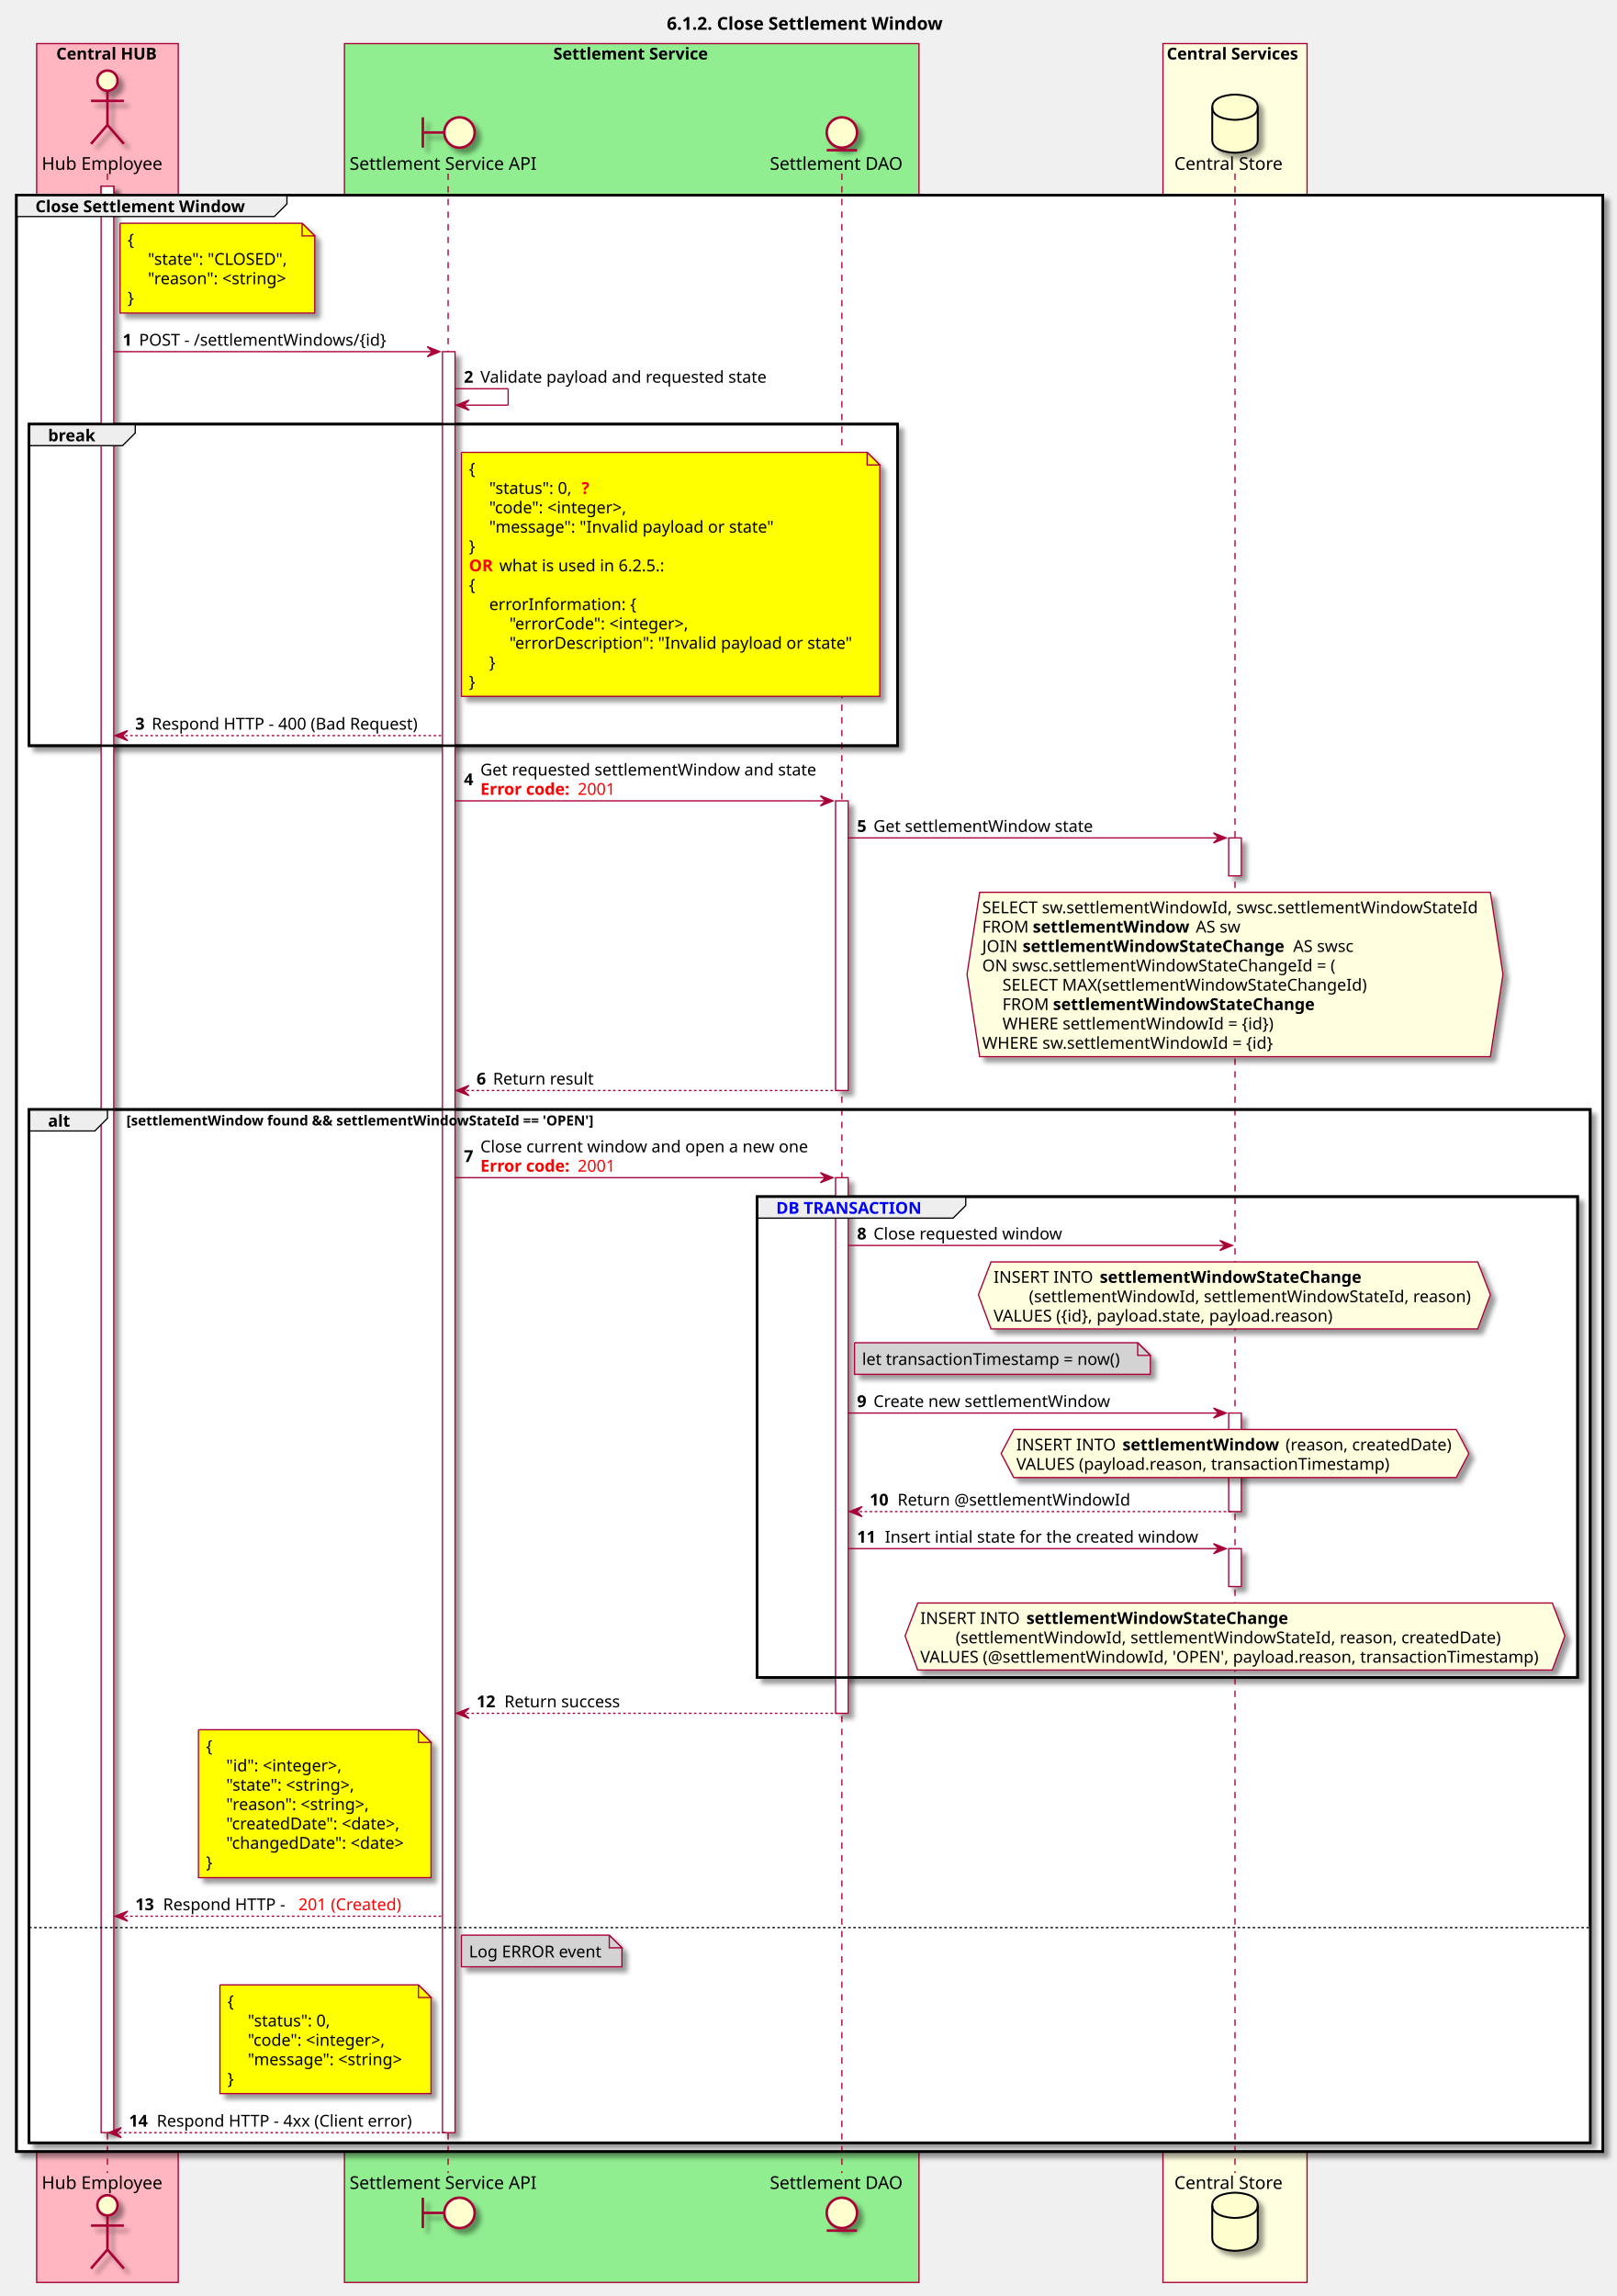
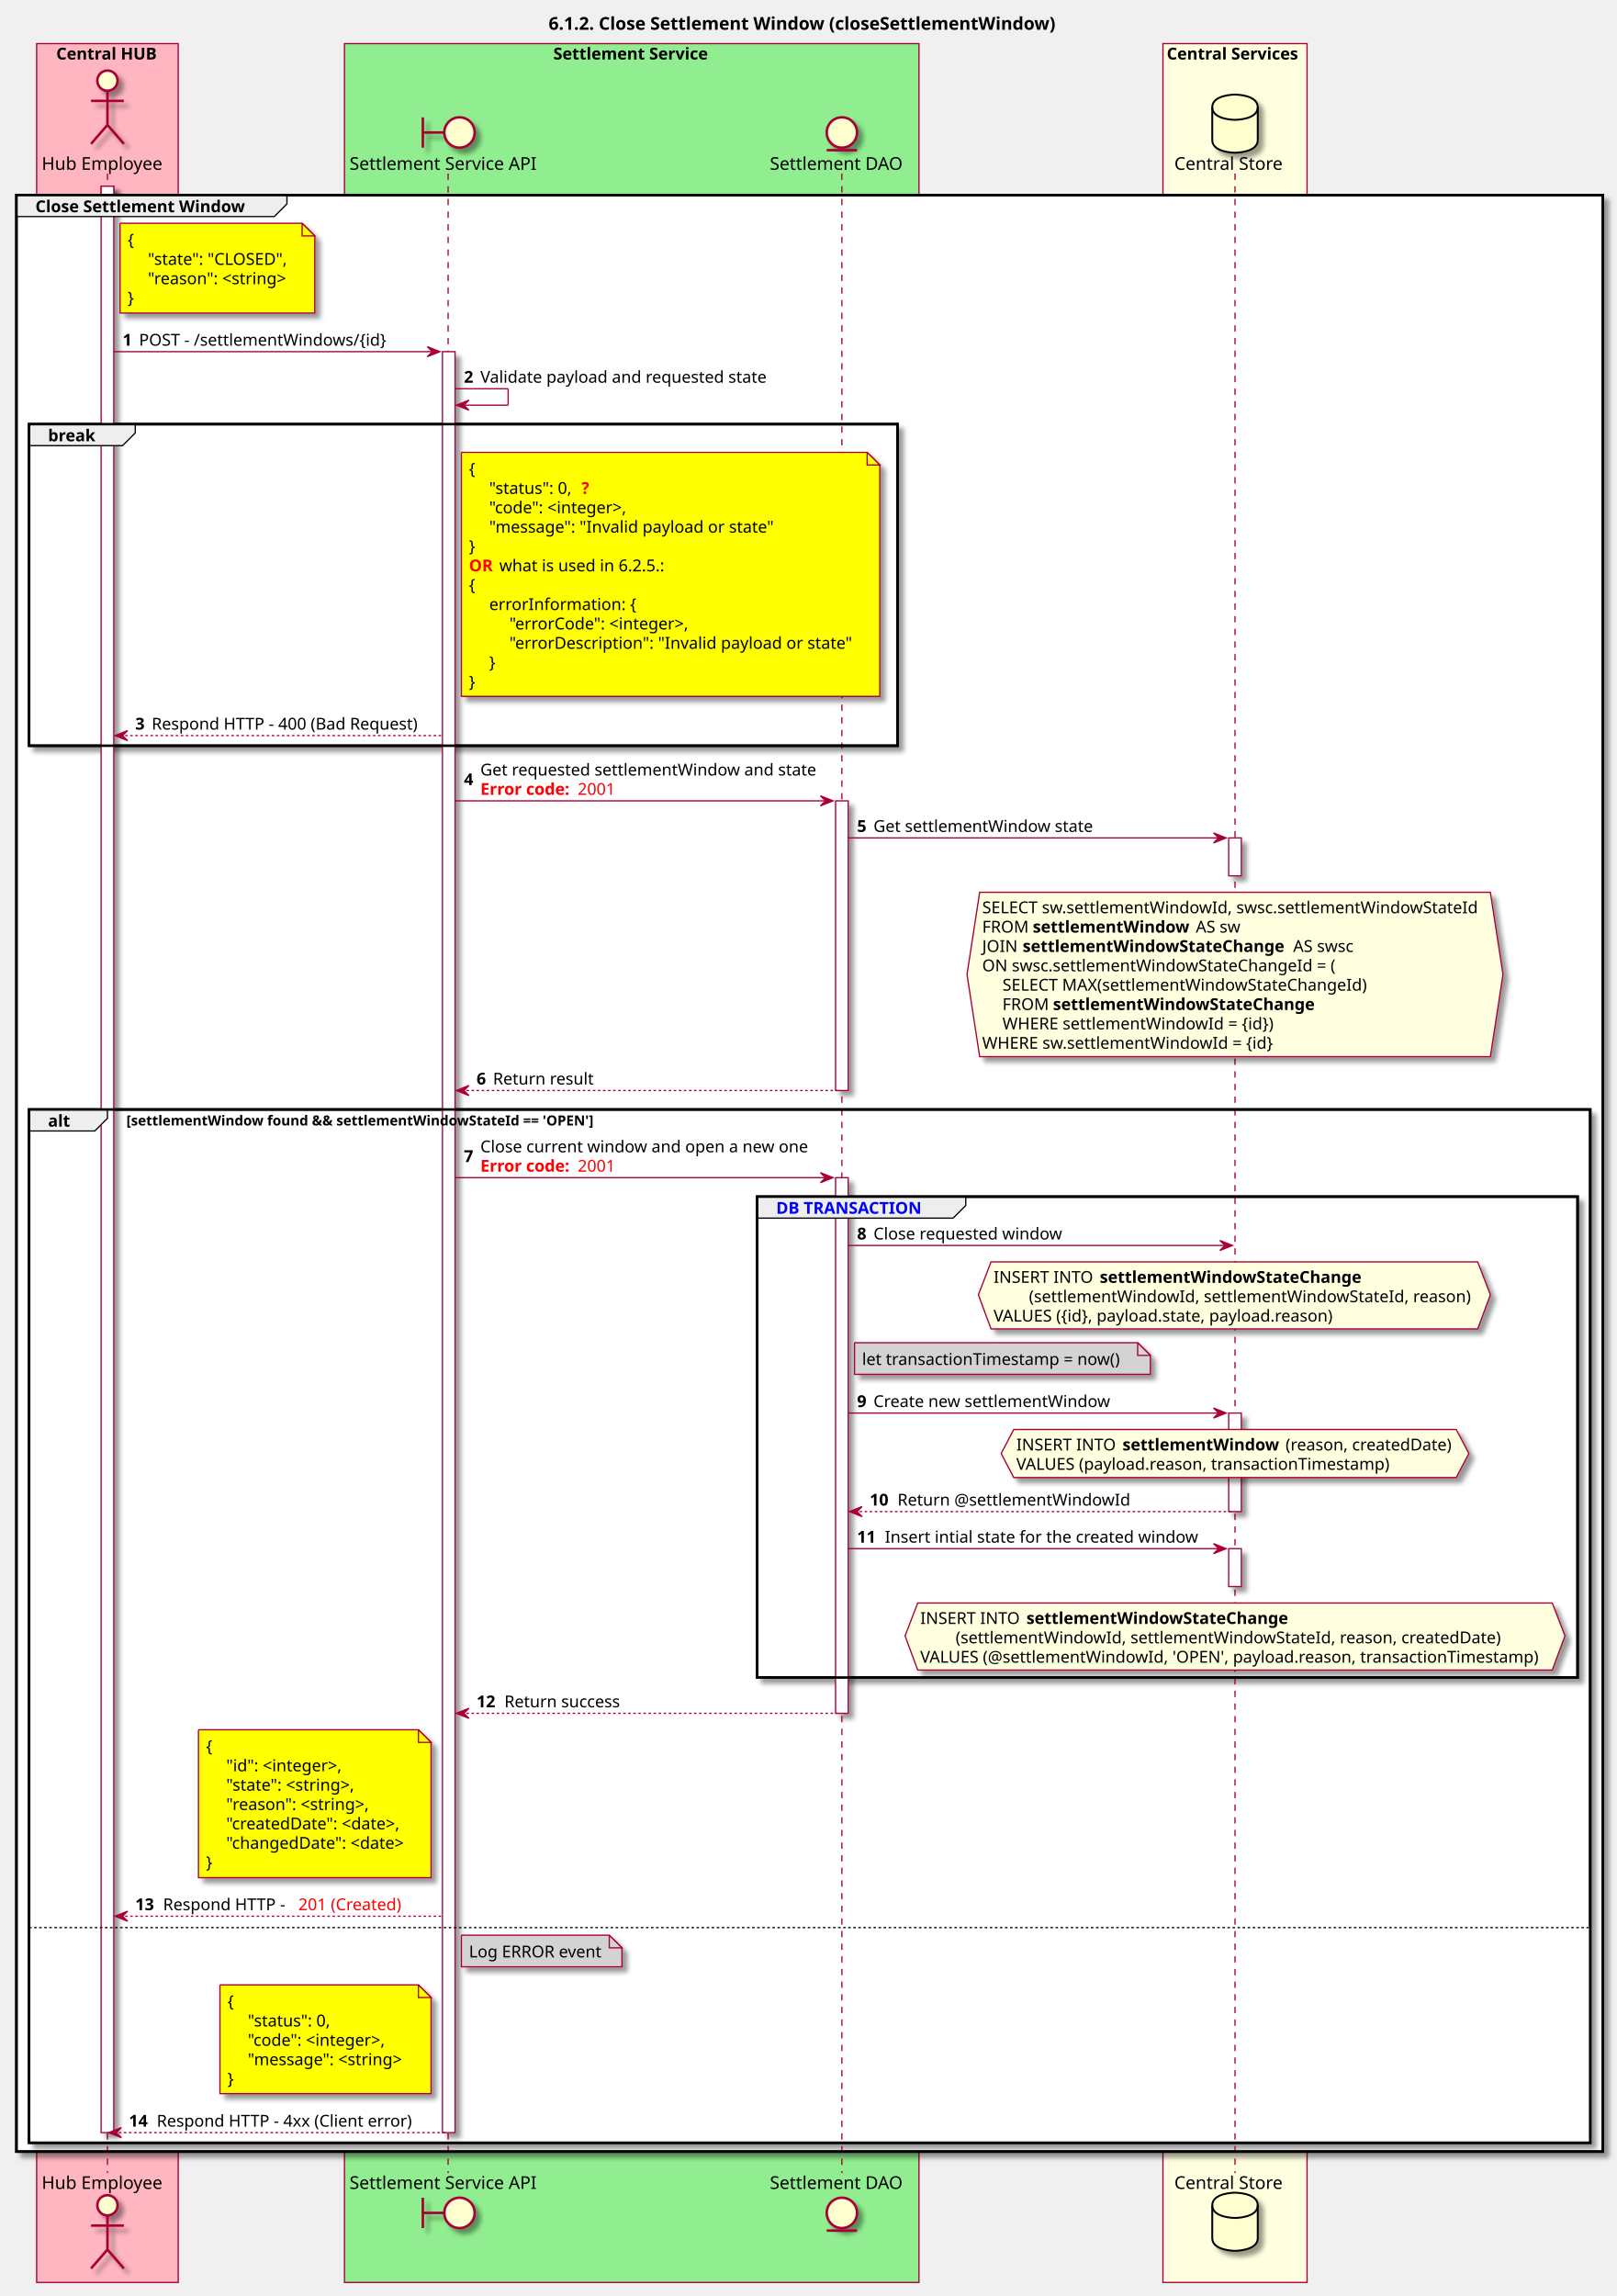
<svg xmlns="http://www.w3.org/2000/svg" contentScriptType="application/ecmascript" contentStyleType="text/css" height="1816px" preserveAspectRatio="none" style="width:1279px;height:1816px;" version="1.1" viewBox="0 0 1279 1816" width="1279px" zoomAndPan="magnify">
  <defs>
-     <filter height="300%" id="fmitvy0ys7566" width="300%" x="-1" y="-1">
+     <filter height="300%" id="f1j13b1f4h8826" width="300%" x="-1" y="-1">
      <feGaussianBlur result="blurOut" stdDeviation="2.0" />
      <feColorMatrix in="blurOut" result="blurOut2" type="matrix" values="0 0 0 0 0 0 0 0 0 0 0 0 0 0 0 0 0 0 .4 0" />
      <feOffset dx="4.0" dy="4.0" in="blurOut2" result="blurOut3" />
      <feBlend in="SourceGraphic" in2="blurOut3" mode="normal" />
    </filter>
  </defs>
  <g>
-     <text fill="#000000" font-family="sans-serif" font-size="14" font-weight="bold" lengthAdjust="spacingAndGlyphs" textLength="226" x="527.5" y="23.535">6.1.2. Close Settlement Window</text>
+     <text fill="#000000" font-family="sans-serif" font-size="14" font-weight="bold" lengthAdjust="spacingAndGlyphs" textLength="413" x="434" y="23.535">6.1.2. Close Settlement Window (closeSettlementWindow)</text>
    <rect fill="#FFB6C1" height="1770.783" style="stroke: #A80036; stroke-width: 1.0;" width="112" x="29" y="34.488" />
    <text fill="#000000" font-family="sans-serif" font-size="13" font-weight="bold" lengthAdjust="spacingAndGlyphs" textLength="81" x="44.5" y="47.057">Central HUB</text>
    <rect fill="#90EE90" height="1770.783" style="stroke: #A80036; stroke-width: 1.0;" width="454.5" x="272.5" y="34.488" />
    <text fill="#000000" font-family="sans-serif" font-size="13" font-weight="bold" lengthAdjust="spacingAndGlyphs" textLength="124" x="437.75" y="47.057">Settlement Service</text>
    <rect fill="#FFFFE0" height="1770.783" style="stroke: #A80036; stroke-width: 1.0;" width="114" x="920" y="34.488" />
    <text fill="#000000" font-family="sans-serif" font-size="13" font-weight="bold" lengthAdjust="spacingAndGlyphs" textLength="108" x="923" y="47.057">Central Services</text>
-     <rect fill="#FFFFFF" filter="url(#fmitvy0ys7566)" height="1539.496" style="stroke: #A80036; stroke-width: 1.0;" width="10" x="80" y="147.287" />
-     <rect fill="#FFFFFF" filter="url(#fmitvy0ys7566)" height="1408.633" style="stroke: #A80036; stroke-width: 1.0;" width="10" x="350" y="278.15" />
-     <rect fill="#FFFFFF" filter="url(#fmitvy0ys7566)" height="229.106" style="stroke: #A80036; stroke-width: 1.0;" width="10" x="661" y="633.43" />
-     <rect fill="#FFFFFF" filter="url(#fmitvy0ys7566)" height="423.658" style="stroke: #A80036; stroke-width: 1.0;" width="10" x="661" y="931.467" />
-     <rect fill="#FFFFFF" filter="url(#fmitvy0ys7566)" height="30" style="stroke: #A80036; stroke-width: 1.0;" width="10" x="972" y="662.74" />
-     <rect fill="#FFFFFF" filter="url(#fmitvy0ys7566)" height="77.932" style="stroke: #A80036; stroke-width: 1.0;" width="10" x="972" y="1117.641" />
-     <rect fill="#FFFFFF" filter="url(#fmitvy0ys7566)" height="30" style="stroke: #A80036; stroke-width: 1.0;" width="10" x="972" y="1224.883" />
-     <rect fill="#FFFFFF" filter="url(#fmitvy0ys7566)" height="1547.496" style="stroke: #000000; stroke-width: 2.0;" width="1255" x="13" y="154.287" />
-     <rect fill="#FFFFFF" filter="url(#fmitvy0ys7566)" height="254.348" style="stroke: #000000; stroke-width: 2.0;" width="687" x="23" y="335.461" />
-     <rect fill="#FFFFFF" filter="url(#fmitvy0ys7566)" height="817.248" style="stroke: #000000; stroke-width: 2.0;" width="1235" x="23" y="877.535" />
-     <rect fill="#FFFFFF" filter="url(#fmitvy0ys7566)" height="380.348" style="stroke: #000000; stroke-width: 2.0;" width="649" x="599" y="946.467" />
+     <rect fill="#FFFFFF" filter="url(#f1j13b1f4h8826)" height="1539.496" style="stroke: #A80036; stroke-width: 1.0;" width="10" x="80" y="147.287" />
+     <rect fill="#FFFFFF" filter="url(#f1j13b1f4h8826)" height="1408.633" style="stroke: #A80036; stroke-width: 1.0;" width="10" x="350" y="278.15" />
+     <rect fill="#FFFFFF" filter="url(#f1j13b1f4h8826)" height="229.106" style="stroke: #A80036; stroke-width: 1.0;" width="10" x="661" y="633.43" />
+     <rect fill="#FFFFFF" filter="url(#f1j13b1f4h8826)" height="423.658" style="stroke: #A80036; stroke-width: 1.0;" width="10" x="661" y="931.467" />
+     <rect fill="#FFFFFF" filter="url(#f1j13b1f4h8826)" height="30" style="stroke: #A80036; stroke-width: 1.0;" width="10" x="972" y="662.74" />
+     <rect fill="#FFFFFF" filter="url(#f1j13b1f4h8826)" height="77.932" style="stroke: #A80036; stroke-width: 1.0;" width="10" x="972" y="1117.641" />
+     <rect fill="#FFFFFF" filter="url(#f1j13b1f4h8826)" height="30" style="stroke: #A80036; stroke-width: 1.0;" width="10" x="972" y="1224.883" />
+     <rect fill="#FFFFFF" filter="url(#f1j13b1f4h8826)" height="1547.496" style="stroke: #000000; stroke-width: 2.0;" width="1255" x="13" y="154.287" />
+     <rect fill="#FFFFFF" filter="url(#f1j13b1f4h8826)" height="254.348" style="stroke: #000000; stroke-width: 2.0;" width="687" x="23" y="335.461" />
+     <rect fill="#FFFFFF" filter="url(#f1j13b1f4h8826)" height="817.248" style="stroke: #000000; stroke-width: 2.0;" width="1235" x="23" y="877.535" />
+     <rect fill="#FFFFFF" filter="url(#f1j13b1f4h8826)" height="380.348" style="stroke: #000000; stroke-width: 2.0;" width="649" x="599" y="946.467" />
    <rect fill="#FFFFFF" height="171.174" style="stroke: none; stroke-width: 1.0;" width="1235" x="23" y="1523.609" />
    <line style="stroke: #A80036; stroke-width: 1.0; stroke-dasharray: 5.0,5.0;" x1="85" x2="85" y1="137.287" y2="1718.783" />
    <line style="stroke: #A80036; stroke-width: 1.0; stroke-dasharray: 5.0,5.0;" x1="354.5" x2="354.5" y1="137.287" y2="1718.783" />
    <line style="stroke: #A80036; stroke-width: 1.0; stroke-dasharray: 5.0,5.0;" x1="666" x2="666" y1="137.287" y2="1718.783" />
    <line style="stroke: #A80036; stroke-width: 1.0; stroke-dasharray: 5.0,5.0;" x1="977" x2="977" y1="137.287" y2="1718.783" />
    <text fill="#000000" font-family="sans-serif" font-size="14" lengthAdjust="spacingAndGlyphs" textLength="98" x="33" y="134.334">Hub Employee</text>
-     <ellipse cx="85" cy="63.799" fill="#FEFECE" filter="url(#fmitvy0ys7566)" rx="8" ry="8" style="stroke: #A80036; stroke-width: 2.0;" />
-     <path d="M85,71.799 L85,98.799 M72,79.799 L98,79.799 M85,98.799 L72,113.799 M85,98.799 L98,113.799 " fill="none" filter="url(#fmitvy0ys7566)" style="stroke: #A80036; stroke-width: 2.0;" />
+     <ellipse cx="85" cy="63.799" fill="#FEFECE" filter="url(#f1j13b1f4h8826)" rx="8" ry="8" style="stroke: #A80036; stroke-width: 2.0;" />
+     <path d="M85,71.799 L85,98.799 M72,79.799 L98,79.799 M85,98.799 L72,113.799 M85,98.799 L98,113.799 " fill="none" filter="url(#f1j13b1f4h8826)" style="stroke: #A80036; stroke-width: 2.0;" />
    <text fill="#000000" font-family="sans-serif" font-size="14" lengthAdjust="spacingAndGlyphs" textLength="98" x="33" y="1731.318">Hub Employee</text>
-     <ellipse cx="85" cy="1744.272" fill="#FEFECE" filter="url(#fmitvy0ys7566)" rx="8" ry="8" style="stroke: #A80036; stroke-width: 2.0;" />
-     <path d="M85,1752.272 L85,1779.272 M72,1760.272 L98,1760.272 M85,1779.272 L72,1794.272 M85,1779.272 L98,1794.272 " fill="none" filter="url(#fmitvy0ys7566)" style="stroke: #A80036; stroke-width: 2.0;" />
+     <ellipse cx="85" cy="1744.272" fill="#FEFECE" filter="url(#f1j13b1f4h8826)" rx="8" ry="8" style="stroke: #A80036; stroke-width: 2.0;" />
+     <path d="M85,1752.272 L85,1779.272 M72,1760.272 L98,1760.272 M85,1779.272 L72,1794.272 M85,1779.272 L98,1794.272 " fill="none" filter="url(#f1j13b1f4h8826)" style="stroke: #A80036; stroke-width: 2.0;" />
    <text fill="#000000" font-family="sans-serif" font-size="14" lengthAdjust="spacingAndGlyphs" textLength="151" x="276.5" y="134.334">Settlement Service API</text>
-     <path d="M334.5,92.799 L334.5,116.799 M334.5,104.799 L351.5,104.799 " fill="none" filter="url(#fmitvy0ys7566)" style="stroke: #A80036; stroke-width: 2.0;" />
-     <ellipse cx="363.5" cy="104.799" fill="#FEFECE" filter="url(#fmitvy0ys7566)" rx="12" ry="12" style="stroke: #A80036; stroke-width: 2.0;" />
+     <path d="M334.5,92.799 L334.5,116.799 M334.5,104.799 L351.5,104.799 " fill="none" filter="url(#f1j13b1f4h8826)" style="stroke: #A80036; stroke-width: 2.0;" />
+     <ellipse cx="363.5" cy="104.799" fill="#FEFECE" filter="url(#f1j13b1f4h8826)" rx="12" ry="12" style="stroke: #A80036; stroke-width: 2.0;" />
    <text fill="#000000" font-family="sans-serif" font-size="14" lengthAdjust="spacingAndGlyphs" textLength="151" x="276.5" y="1731.318">Settlement Service API</text>
-     <path d="M334.5,1738.272 L334.5,1762.272 M334.5,1750.272 L351.5,1750.272 " fill="none" filter="url(#fmitvy0ys7566)" style="stroke: #A80036; stroke-width: 2.0;" />
-     <ellipse cx="363.5" cy="1750.272" fill="#FEFECE" filter="url(#fmitvy0ys7566)" rx="12" ry="12" style="stroke: #A80036; stroke-width: 2.0;" />
+     <path d="M334.5,1738.272 L334.5,1762.272 M334.5,1750.272 L351.5,1750.272 " fill="none" filter="url(#f1j13b1f4h8826)" style="stroke: #A80036; stroke-width: 2.0;" />
+     <ellipse cx="363.5" cy="1750.272" fill="#FEFECE" filter="url(#f1j13b1f4h8826)" rx="12" ry="12" style="stroke: #A80036; stroke-width: 2.0;" />
    <text fill="#000000" font-family="sans-serif" font-size="14" lengthAdjust="spacingAndGlyphs" textLength="108" x="609" y="134.334">Settlement DAO</text>
-     <ellipse cx="666" cy="104.799" fill="#FEFECE" filter="url(#fmitvy0ys7566)" rx="12" ry="12" style="stroke: #A80036; stroke-width: 2.0;" />
+     <ellipse cx="666" cy="104.799" fill="#FEFECE" filter="url(#f1j13b1f4h8826)" rx="12" ry="12" style="stroke: #A80036; stroke-width: 2.0;" />
    <line style="stroke: #A80036; stroke-width: 2.0;" x1="654" x2="678" y1="118.799" y2="118.799" />
    <text fill="#000000" font-family="sans-serif" font-size="14" lengthAdjust="spacingAndGlyphs" textLength="108" x="609" y="1731.318">Settlement DAO</text>
-     <ellipse cx="666" cy="1750.272" fill="#FEFECE" filter="url(#fmitvy0ys7566)" rx="12" ry="12" style="stroke: #A80036; stroke-width: 2.0;" />
+     <ellipse cx="666" cy="1750.272" fill="#FEFECE" filter="url(#f1j13b1f4h8826)" rx="12" ry="12" style="stroke: #A80036; stroke-width: 2.0;" />
    <line style="stroke: #A80036; stroke-width: 2.0;" x1="654" x2="678" y1="1764.272" y2="1764.272" />
    <text fill="#000000" font-family="sans-serif" font-size="14" lengthAdjust="spacingAndGlyphs" textLength="90" x="929" y="134.334">Central Store</text>
-     <path d="M959,84.799 C959,74.799 977,74.799 977,74.799 C977,74.799 995,74.799 995,84.799 L995,110.799 C995,120.799 977,120.799 977,120.799 C977,120.799 959,120.799 959,110.799 L959,84.799 " fill="#FEFECE" filter="url(#fmitvy0ys7566)" style="stroke: #000000; stroke-width: 1.5;" />
+     <path d="M959,84.799 C959,74.799 977,74.799 977,74.799 C977,74.799 995,74.799 995,84.799 L995,110.799 C995,120.799 977,120.799 977,120.799 C977,120.799 959,120.799 959,110.799 L959,84.799 " fill="#FEFECE" filter="url(#f1j13b1f4h8826)" style="stroke: #000000; stroke-width: 1.5;" />
    <path d="M959,84.799 C959,94.799 977,94.799 977,94.799 C977,94.799 995,94.799 995,84.799 " fill="none" style="stroke: #000000; stroke-width: 1.5;" />
    <text fill="#000000" font-family="sans-serif" font-size="14" lengthAdjust="spacingAndGlyphs" textLength="90" x="929" y="1731.318">Central Store</text>
-     <path d="M959,1744.272 C959,1734.272 977,1734.272 977,1734.272 C977,1734.272 995,1734.272 995,1744.272 L995,1770.272 C995,1780.272 977,1780.272 977,1780.272 C977,1780.272 959,1780.272 959,1770.272 L959,1744.272 " fill="#FEFECE" filter="url(#fmitvy0ys7566)" style="stroke: #000000; stroke-width: 1.5;" />
+     <path d="M959,1744.272 C959,1734.272 977,1734.272 977,1734.272 C977,1734.272 995,1734.272 995,1744.272 L995,1770.272 C995,1780.272 977,1780.272 977,1780.272 C977,1780.272 959,1780.272 959,1770.272 L959,1744.272 " fill="#FEFECE" filter="url(#f1j13b1f4h8826)" style="stroke: #000000; stroke-width: 1.5;" />
    <path d="M959,1744.272 C959,1754.272 977,1754.272 977,1754.272 C977,1754.272 995,1754.272 995,1744.272 " fill="none" style="stroke: #000000; stroke-width: 1.5;" />
-     <rect fill="#FFFFFF" filter="url(#fmitvy0ys7566)" height="1539.496" style="stroke: #A80036; stroke-width: 1.0;" width="10" x="80" y="147.287" />
-     <rect fill="#FFFFFF" filter="url(#fmitvy0ys7566)" height="1408.633" style="stroke: #A80036; stroke-width: 1.0;" width="10" x="350" y="278.15" />
-     <rect fill="#FFFFFF" filter="url(#fmitvy0ys7566)" height="229.106" style="stroke: #A80036; stroke-width: 1.0;" width="10" x="661" y="633.43" />
-     <rect fill="#FFFFFF" filter="url(#fmitvy0ys7566)" height="423.658" style="stroke: #A80036; stroke-width: 1.0;" width="10" x="661" y="931.467" />
-     <rect fill="#FFFFFF" filter="url(#fmitvy0ys7566)" height="30" style="stroke: #A80036; stroke-width: 1.0;" width="10" x="972" y="662.74" />
-     <rect fill="#FFFFFF" filter="url(#fmitvy0ys7566)" height="77.932" style="stroke: #A80036; stroke-width: 1.0;" width="10" x="972" y="1117.641" />
-     <rect fill="#FFFFFF" filter="url(#fmitvy0ys7566)" height="30" style="stroke: #A80036; stroke-width: 1.0;" width="10" x="972" y="1224.883" />
+     <rect fill="#FFFFFF" filter="url(#f1j13b1f4h8826)" height="1539.496" style="stroke: #A80036; stroke-width: 1.0;" width="10" x="80" y="147.287" />
+     <rect fill="#FFFFFF" filter="url(#f1j13b1f4h8826)" height="1408.633" style="stroke: #A80036; stroke-width: 1.0;" width="10" x="350" y="278.15" />
+     <rect fill="#FFFFFF" filter="url(#f1j13b1f4h8826)" height="229.106" style="stroke: #A80036; stroke-width: 1.0;" width="10" x="661" y="633.43" />
+     <rect fill="#FFFFFF" filter="url(#f1j13b1f4h8826)" height="423.658" style="stroke: #A80036; stroke-width: 1.0;" width="10" x="661" y="931.467" />
+     <rect fill="#FFFFFF" filter="url(#f1j13b1f4h8826)" height="30" style="stroke: #A80036; stroke-width: 1.0;" width="10" x="972" y="662.74" />
+     <rect fill="#FFFFFF" filter="url(#f1j13b1f4h8826)" height="77.932" style="stroke: #A80036; stroke-width: 1.0;" width="10" x="972" y="1117.641" />
+     <rect fill="#FFFFFF" filter="url(#f1j13b1f4h8826)" height="30" style="stroke: #A80036; stroke-width: 1.0;" width="10" x="972" y="1224.883" />
    <path d="M13,154.287 L227,154.287 L227,161.287 L217,171.287 L13,171.287 L13,154.287 " fill="#EEEEEE" style="stroke: #000000; stroke-width: 1.0;" />
    <rect fill="none" height="1547.496" style="stroke: #000000; stroke-width: 2.0;" width="1255" x="13" y="154.287" />
    <text fill="#000000" font-family="sans-serif" font-size="13" font-weight="bold" lengthAdjust="spacingAndGlyphs" textLength="169" x="28" y="167.856">Close Settlement Window</text>
-     <path d="M95,176.598 L95,247.598 L249,247.598 L249,186.598 L239,176.598 L95,176.598 " fill="#FFFF00" filter="url(#fmitvy0ys7566)" style="stroke: #A80036; stroke-width: 1.0;" />
+     <path d="M95,176.598 L95,247.598 L249,247.598 L249,186.598 L239,176.598 L95,176.598 " fill="#FFFF00" filter="url(#f1j13b1f4h8826)" style="stroke: #A80036; stroke-width: 1.0;" />
    <path d="M239,176.598 L239,186.598 L249,186.598 L239,176.598 " fill="#FFFF00" style="stroke: #A80036; stroke-width: 1.0;" />
    <text fill="#000000" font-family="sans-serif" font-size="13" lengthAdjust="spacingAndGlyphs" textLength="4" x="101" y="194.166">{</text>
    <text fill="#000000" font-family="sans-serif" font-size="13" lengthAdjust="spacingAndGlyphs" textLength="113" x="117" y="209.477">"state": "CLOSED",</text>
    <text fill="#000000" font-family="sans-serif" font-size="13" lengthAdjust="spacingAndGlyphs" textLength="117" x="117" y="224.787">"reason": &lt;string&gt;</text>
    <text fill="#000000" font-family="sans-serif" font-size="13" lengthAdjust="spacingAndGlyphs" textLength="4" x="101" y="240.098">}</text>
    <polygon fill="#A80036" points="338,274.15,348,278.15,338,282.15,342,278.15" style="stroke: #A80036; stroke-width: 1.0;" />
    <line style="stroke: #A80036; stroke-width: 1.0;" x1="90" x2="344" y1="278.15" y2="278.15" />
    <text fill="#000000" font-family="sans-serif" font-size="13" font-weight="bold" lengthAdjust="spacingAndGlyphs" textLength="9" x="97" y="273.408">1</text>
    <text fill="#000000" font-family="sans-serif" font-size="13" lengthAdjust="spacingAndGlyphs" textLength="205" x="110" y="273.408">POST - /settlementWindows/{id}</text>
    <line style="stroke: #A80036; stroke-width: 1.0;" x1="360" x2="402" y1="307.461" y2="307.461" />
    <line style="stroke: #A80036; stroke-width: 1.0;" x1="402" x2="402" y1="307.461" y2="320.461" />
    <line style="stroke: #A80036; stroke-width: 1.0;" x1="361" x2="402" y1="320.461" y2="320.461" />
    <polygon fill="#A80036" points="371,316.461,361,320.461,371,324.461,367,320.461" style="stroke: #A80036; stroke-width: 1.0;" />
    <text fill="#000000" font-family="sans-serif" font-size="13" font-weight="bold" lengthAdjust="spacingAndGlyphs" textLength="9" x="367" y="302.719">2</text>
    <text fill="#000000" font-family="sans-serif" font-size="13" lengthAdjust="spacingAndGlyphs" textLength="231" x="380" y="302.719">Validate payload and requested state</text>
    <path d="M23,335.461 L107,335.461 L107,342.461 L97,352.461 L23,352.461 L23,335.461 " fill="#EEEEEE" style="stroke: #000000; stroke-width: 1.0;" />
    <rect fill="none" height="254.348" style="stroke: #000000; stroke-width: 2.0;" width="687" x="23" y="335.461" />
    <text fill="#000000" font-family="sans-serif" font-size="13" font-weight="bold" lengthAdjust="spacingAndGlyphs" textLength="39" x="38" y="349.029">break</text>
-     <path d="M365,357.772 L365,550.771 L696,550.771 L696,367.772 L686,357.772 L365,357.772 " fill="#FFFF00" filter="url(#fmitvy0ys7566)" style="stroke: #A80036; stroke-width: 1.0;" />
+     <path d="M365,357.772 L365,550.771 L696,550.771 L696,367.772 L686,357.772 L365,357.772 " fill="#FFFF00" filter="url(#f1j13b1f4h8826)" style="stroke: #A80036; stroke-width: 1.0;" />
    <path d="M686,357.772 L686,367.772 L696,367.772 L686,357.772 " fill="#FFFF00" style="stroke: #A80036; stroke-width: 1.0;" />
    <text fill="#000000" font-family="sans-serif" font-size="13" lengthAdjust="spacingAndGlyphs" textLength="4" x="371" y="375.34">{</text>
    <text fill="#000000" font-family="sans-serif" font-size="13" lengthAdjust="spacingAndGlyphs" textLength="69" x="387" y="390.65">"status": 0,</text>
    <text fill="#FF0000" font-family="sans-serif" font-size="13" font-weight="bold" lengthAdjust="spacingAndGlyphs" textLength="6" x="460" y="390.65">?</text>
    <text fill="#000000" font-family="sans-serif" font-size="13" lengthAdjust="spacingAndGlyphs" textLength="116" x="387" y="405.961">"code": &lt;integer&gt;,</text>
    <text fill="#000000" font-family="sans-serif" font-size="13" lengthAdjust="spacingAndGlyphs" textLength="230" x="387" y="421.272">"message": "Invalid payload or state"</text>
    <text fill="#000000" font-family="sans-serif" font-size="13" lengthAdjust="spacingAndGlyphs" textLength="4" x="371" y="436.582">}</text>
    <text fill="#FF0000" font-family="sans-serif" font-size="13" font-weight="bold" lengthAdjust="spacingAndGlyphs" textLength="20" x="371" y="451.893">OR</text>
    <text fill="#000000" font-family="sans-serif" font-size="13" lengthAdjust="spacingAndGlyphs" textLength="139" x="395" y="451.893">what is used in 6.2.5.:</text>
    <text fill="#000000" font-family="sans-serif" font-size="13" lengthAdjust="spacingAndGlyphs" textLength="4" x="371" y="467.203">{</text>
    <text fill="#000000" font-family="sans-serif" font-size="13" lengthAdjust="spacingAndGlyphs" textLength="116" x="387" y="482.514">errorInformation: {</text>
    <text fill="#000000" font-family="sans-serif" font-size="13" lengthAdjust="spacingAndGlyphs" textLength="148" x="403" y="497.824">"errorCode": &lt;integer&gt;,</text>
    <text fill="#000000" font-family="sans-serif" font-size="13" lengthAdjust="spacingAndGlyphs" textLength="278" x="403" y="513.135">"errorDescription": "Invalid payload or state"</text>
    <text fill="#000000" font-family="sans-serif" font-size="13" lengthAdjust="spacingAndGlyphs" textLength="4" x="387" y="528.445">}</text>
    <text fill="#000000" font-family="sans-serif" font-size="13" lengthAdjust="spacingAndGlyphs" textLength="4" x="371" y="543.756">}</text>
    <polygon fill="#A80036" points="101,577.809,91,581.809,101,585.809,97,581.809" style="stroke: #A80036; stroke-width: 1.0;" />
    <line style="stroke: #A80036; stroke-width: 1.0; stroke-dasharray: 2.0,2.0;" x1="95" x2="349" y1="581.809" y2="581.809" />
    <text fill="#000000" font-family="sans-serif" font-size="13" font-weight="bold" lengthAdjust="spacingAndGlyphs" textLength="9" x="107" y="577.066">3</text>
    <text fill="#000000" font-family="sans-serif" font-size="13" lengthAdjust="spacingAndGlyphs" textLength="219" x="120" y="577.066">Respond HTTP - 400 (Bad Request)</text>
    <polygon fill="#A80036" points="649,629.43,659,633.43,649,637.43,653,633.43" style="stroke: #A80036; stroke-width: 1.0;" />
    <line style="stroke: #A80036; stroke-width: 1.0;" x1="360" x2="655" y1="633.43" y2="633.43" />
    <text fill="#000000" font-family="sans-serif" font-size="13" font-weight="bold" lengthAdjust="spacingAndGlyphs" textLength="9" x="367" y="621.032">4</text>
    <text fill="#000000" font-family="sans-serif" font-size="13" lengthAdjust="spacingAndGlyphs" textLength="269" x="380" y="613.377">Get requested settlementWindow and state</text>
    <text fill="#FF0000" font-family="sans-serif" font-size="13" font-weight="bold" lengthAdjust="spacingAndGlyphs" textLength="73" x="380" y="628.688">Error code:</text>
    <text fill="#FF0000" font-family="sans-serif" font-size="13" lengthAdjust="spacingAndGlyphs" textLength="32" x="457" y="628.688">2001</text>
    <polygon fill="#A80036" points="960,658.74,970,662.74,960,666.74,964,662.74" style="stroke: #A80036; stroke-width: 1.0;" />
    <line style="stroke: #A80036; stroke-width: 1.0;" x1="671" x2="966" y1="662.74" y2="662.74" />
    <text fill="#000000" font-family="sans-serif" font-size="13" font-weight="bold" lengthAdjust="spacingAndGlyphs" textLength="9" x="678" y="657.998">5</text>
    <text fill="#000000" font-family="sans-serif" font-size="13" lengthAdjust="spacingAndGlyphs" textLength="176" x="691" y="657.998">Get settlementWindow state</text>
-     <polygon fill="#FFFFE0" filter="url(#fmitvy0ys7566)" points="775,705.74,1179,705.74,1189,770.74,1179,835.74,775,835.74,765,770.74,775,705.74" style="stroke: #A80036; stroke-width: 1.0;" />
+     <polygon fill="#FFFFE0" filter="url(#f1j13b1f4h8826)" points="775,705.74,1179,705.74,1189,770.74,1179,835.74,775,835.74,765,770.74,775,705.74" style="stroke: #A80036; stroke-width: 1.0;" />
    <text fill="#000000" font-family="sans-serif" font-size="13" lengthAdjust="spacingAndGlyphs" textLength="400" x="777" y="722.309">SELECT sw.settlementWindowId, swsc.settlementWindowStateId</text>
    <text fill="#000000" font-family="sans-serif" font-size="13" lengthAdjust="spacingAndGlyphs" textLength="36" x="777" y="737.619">FROM</text>
    <text fill="#000000" font-family="sans-serif" font-size="13" font-weight="bold" lengthAdjust="spacingAndGlyphs" textLength="125" x="817" y="737.619">settlementWindow</text>
    <text fill="#000000" font-family="sans-serif" font-size="13" lengthAdjust="spacingAndGlyphs" textLength="37" x="946" y="737.619">AS sw</text>
    <text fill="#000000" font-family="sans-serif" font-size="13" lengthAdjust="spacingAndGlyphs" textLength="28" x="777" y="752.93">JOIN</text>
    <text fill="#000000" font-family="sans-serif" font-size="13" font-weight="bold" lengthAdjust="spacingAndGlyphs" textLength="210" x="809" y="752.93">settlementWindowStateChange</text>
    <text fill="#000000" font-family="sans-serif" font-size="13" lengthAdjust="spacingAndGlyphs" textLength="51" x="1023" y="752.93">AS swsc</text>
    <text fill="#000000" font-family="sans-serif" font-size="13" lengthAdjust="spacingAndGlyphs" textLength="287" x="777" y="768.24">ON swsc.settlementWindowStateChangeId = (</text>
    <text fill="#000000" font-family="sans-serif" font-size="13" lengthAdjust="spacingAndGlyphs" textLength="291" x="793" y="783.551">SELECT MAX(settlementWindowStateChangeId)</text>
    <text fill="#000000" font-family="sans-serif" font-size="13" lengthAdjust="spacingAndGlyphs" textLength="36" x="793" y="798.861">FROM</text>
    <text fill="#000000" font-family="sans-serif" font-size="13" font-weight="bold" lengthAdjust="spacingAndGlyphs" textLength="210" x="833" y="798.861">settlementWindowStateChange</text>
    <text fill="#000000" font-family="sans-serif" font-size="13" lengthAdjust="spacingAndGlyphs" textLength="217" x="793" y="814.172">WHERE settlementWindowId = {id})</text>
    <text fill="#000000" font-family="sans-serif" font-size="13" lengthAdjust="spacingAndGlyphs" textLength="234" x="777" y="829.482">WHERE sw.settlementWindowId = {id}</text>
    <polygon fill="#A80036" points="371,858.535,361,862.535,371,866.535,367,862.535" style="stroke: #A80036; stroke-width: 1.0;" />
    <line style="stroke: #A80036; stroke-width: 1.0; stroke-dasharray: 2.0,2.0;" x1="365" x2="665" y1="862.535" y2="862.535" />
    <text fill="#000000" font-family="sans-serif" font-size="13" font-weight="bold" lengthAdjust="spacingAndGlyphs" textLength="9" x="377" y="857.793">6</text>
    <text fill="#000000" font-family="sans-serif" font-size="13" lengthAdjust="spacingAndGlyphs" textLength="81" x="390" y="857.793">Return result</text>
    <path d="M23,877.535 L85,877.535 L85,884.535 L75,894.535 L23,894.535 L23,877.535 " fill="#EEEEEE" style="stroke: #000000; stroke-width: 1.0;" />
    <rect fill="none" height="817.248" style="stroke: #000000; stroke-width: 2.0;" width="1235" x="23" y="877.535" />
    <text fill="#000000" font-family="sans-serif" font-size="13" font-weight="bold" lengthAdjust="spacingAndGlyphs" textLength="17" x="38" y="891.104">alt</text>
    <text fill="#000000" font-family="sans-serif" font-size="11" font-weight="bold" lengthAdjust="spacingAndGlyphs" textLength="373" x="100" y="890.17">[settlementWindow found &amp;&amp; settlementWindowStateId == 'OPEN']</text>
    <polygon fill="#A80036" points="649,927.467,659,931.467,649,935.467,653,931.467" style="stroke: #A80036; stroke-width: 1.0;" />
    <line style="stroke: #A80036; stroke-width: 1.0;" x1="360" x2="655" y1="931.467" y2="931.467" />
    <text fill="#000000" font-family="sans-serif" font-size="13" font-weight="bold" lengthAdjust="spacingAndGlyphs" textLength="9" x="367" y="919.069">7</text>
    <text fill="#000000" font-family="sans-serif" font-size="13" lengthAdjust="spacingAndGlyphs" textLength="265" x="380" y="911.414">Close current window and open a new one</text>
    <text fill="#FF0000" font-family="sans-serif" font-size="13" font-weight="bold" lengthAdjust="spacingAndGlyphs" textLength="73" x="380" y="926.725">Error code:</text>
    <text fill="#FF0000" font-family="sans-serif" font-size="13" lengthAdjust="spacingAndGlyphs" textLength="32" x="457" y="926.725">2001</text>
    <path d="M599,946.467 L764,946.467 L764,953.467 L754,963.467 L599,963.467 L599,946.467 " fill="#EEEEEE" style="stroke: #000000; stroke-width: 1.0;" />
    <rect fill="none" height="380.348" style="stroke: #000000; stroke-width: 2.0;" width="649" x="599" y="946.467" />
    <text fill="#0000FF" font-family="sans-serif" font-size="13" font-weight="bold" lengthAdjust="spacingAndGlyphs" textLength="120" x="614" y="960.035">DB TRANSACTION</text>
    <polygon fill="#A80036" points="965,981.088,975,985.088,965,989.088,969,985.088" style="stroke: #A80036; stroke-width: 1.0;" />
    <line style="stroke: #A80036; stroke-width: 1.0;" x1="671" x2="971" y1="985.088" y2="985.088" />
    <text fill="#000000" font-family="sans-serif" font-size="13" font-weight="bold" lengthAdjust="spacingAndGlyphs" textLength="9" x="678" y="980.346">8</text>
    <text fill="#000000" font-family="sans-serif" font-size="13" lengthAdjust="spacingAndGlyphs" textLength="153" x="691" y="980.346">Close requested window</text>
-     <polygon fill="#FFFFE0" filter="url(#fmitvy0ys7566)" points="784,998.088,1169,998.088,1179,1024.088,1169,1051.088,784,1051.088,774,1024.088,784,998.088" style="stroke: #A80036; stroke-width: 1.0;" />
+     <polygon fill="#FFFFE0" filter="url(#f1j13b1f4h8826)" points="784,998.088,1169,998.088,1179,1024.088,1169,1051.088,784,1051.088,774,1024.088,784,998.088" style="stroke: #A80036; stroke-width: 1.0;" />
    <text fill="#000000" font-family="sans-serif" font-size="13" lengthAdjust="spacingAndGlyphs" textLength="80" x="786" y="1014.656">INSERT INTO</text>
    <text fill="#000000" font-family="sans-serif" font-size="13" font-weight="bold" lengthAdjust="spacingAndGlyphs" textLength="210" x="870" y="1014.656">settlementWindowStateChange</text>
    <text fill="#000000" font-family="sans-serif" font-size="13" lengthAdjust="spacingAndGlyphs" textLength="353" x="814" y="1029.967">(settlementWindowId, settlementWindowStateId, reason)</text>
    <text fill="#000000" font-family="sans-serif" font-size="13" lengthAdjust="spacingAndGlyphs" textLength="274" x="786" y="1045.277">VALUES ({id}, payload.state, payload.reason)</text>
-     <path d="M676,1062.02 L676,1087.02 L910,1087.02 L910,1072.02 L900,1062.02 L676,1062.02 " fill="#D3D3D3" filter="url(#fmitvy0ys7566)" style="stroke: #A80036; stroke-width: 1.0;" />
+     <path d="M676,1062.02 L676,1087.02 L910,1087.02 L910,1072.02 L900,1062.02 L676,1062.02 " fill="#D3D3D3" filter="url(#f1j13b1f4h8826)" style="stroke: #A80036; stroke-width: 1.0;" />
    <path d="M900,1062.02 L900,1072.02 L910,1072.02 L900,1062.02 " fill="#D3D3D3" style="stroke: #A80036; stroke-width: 1.0;" />
    <text fill="#000000" font-family="sans-serif" font-size="13" lengthAdjust="spacingAndGlyphs" textLength="213" x="682" y="1079.588">let transactionTimestamp = now()</text>
    <polygon fill="#A80036" points="960,1113.641,970,1117.641,960,1121.641,964,1117.641" style="stroke: #A80036; stroke-width: 1.0;" />
    <line style="stroke: #A80036; stroke-width: 1.0;" x1="671" x2="966" y1="1117.641" y2="1117.641" />
    <text fill="#000000" font-family="sans-serif" font-size="13" font-weight="bold" lengthAdjust="spacingAndGlyphs" textLength="9" x="678" y="1112.898">9</text>
    <text fill="#000000" font-family="sans-serif" font-size="13" lengthAdjust="spacingAndGlyphs" textLength="189" x="691" y="1112.898">Create new settlementWindow</text>
-     <polygon fill="#FFFFE0" filter="url(#fmitvy0ys7566)" points="802,1130.641,1152,1130.641,1162,1149.641,1152,1168.641,802,1168.641,792,1149.641,802,1130.641" style="stroke: #A80036; stroke-width: 1.0;" />
+     <polygon fill="#FFFFE0" filter="url(#f1j13b1f4h8826)" points="802,1130.641,1152,1130.641,1162,1149.641,1152,1168.641,802,1168.641,792,1149.641,802,1130.641" style="stroke: #A80036; stroke-width: 1.0;" />
    <text fill="#000000" font-family="sans-serif" font-size="13" lengthAdjust="spacingAndGlyphs" textLength="80" x="804" y="1147.209">INSERT INTO</text>
    <text fill="#000000" font-family="sans-serif" font-size="13" font-weight="bold" lengthAdjust="spacingAndGlyphs" textLength="125" x="888" y="1147.209">settlementWindow</text>
    <text fill="#000000" font-family="sans-serif" font-size="13" lengthAdjust="spacingAndGlyphs" textLength="133" x="1017" y="1147.209">(reason, createdDate)</text>
    <text fill="#000000" font-family="sans-serif" font-size="13" lengthAdjust="spacingAndGlyphs" textLength="303" x="804" y="1162.52">VALUES (payload.reason, transactionTimestamp)</text>
    <polygon fill="#A80036" points="682,1191.572,672,1195.572,682,1199.572,678,1195.572" style="stroke: #A80036; stroke-width: 1.0;" />
    <line style="stroke: #A80036; stroke-width: 1.0; stroke-dasharray: 2.0,2.0;" x1="676" x2="976" y1="1195.572" y2="1195.572" />
    <text fill="#000000" font-family="sans-serif" font-size="13" font-weight="bold" lengthAdjust="spacingAndGlyphs" textLength="18" x="688" y="1190.83">10</text>
    <text fill="#000000" font-family="sans-serif" font-size="13" lengthAdjust="spacingAndGlyphs" textLength="184" x="710" y="1190.83">Return @settlementWindowId</text>
    <polygon fill="#A80036" points="960,1220.883,970,1224.883,960,1228.883,964,1224.883" style="stroke: #A80036; stroke-width: 1.0;" />
    <line style="stroke: #A80036; stroke-width: 1.0;" x1="671" x2="966" y1="1224.883" y2="1224.883" />
    <text fill="#000000" font-family="sans-serif" font-size="13" font-weight="bold" lengthAdjust="spacingAndGlyphs" textLength="18" x="678" y="1220.141">11</text>
    <text fill="#000000" font-family="sans-serif" font-size="13" lengthAdjust="spacingAndGlyphs" textLength="255" x="700" y="1220.141">Insert intial state for the created window</text>
-     <polygon fill="#FFFFE0" filter="url(#fmitvy0ys7566)" points="726,1267.883,1228,1267.883,1238,1293.883,1228,1320.883,726,1320.883,716,1293.883,726,1267.883" style="stroke: #A80036; stroke-width: 1.0;" />
+     <polygon fill="#FFFFE0" filter="url(#f1j13b1f4h8826)" points="726,1267.883,1228,1267.883,1238,1293.883,1228,1320.883,726,1320.883,716,1293.883,726,1267.883" style="stroke: #A80036; stroke-width: 1.0;" />
    <text fill="#000000" font-family="sans-serif" font-size="13" lengthAdjust="spacingAndGlyphs" textLength="80" x="728" y="1284.451">INSERT INTO</text>
    <text fill="#000000" font-family="sans-serif" font-size="13" font-weight="bold" lengthAdjust="spacingAndGlyphs" textLength="210" x="812" y="1284.451">settlementWindowStateChange</text>
    <text fill="#000000" font-family="sans-serif" font-size="13" lengthAdjust="spacingAndGlyphs" textLength="436" x="756" y="1299.762">(settlementWindowId, settlementWindowStateId, reason, createdDate)</text>
    <text fill="#000000" font-family="sans-serif" font-size="13" lengthAdjust="spacingAndGlyphs" textLength="498" x="728" y="1315.072">VALUES (@settlementWindowId, 'OPEN', payload.reason, transactionTimestamp)</text>
    <polygon fill="#A80036" points="371,1351.125,361,1355.125,371,1359.125,367,1355.125" style="stroke: #A80036; stroke-width: 1.0;" />
    <line style="stroke: #A80036; stroke-width: 1.0; stroke-dasharray: 2.0,2.0;" x1="365" x2="665" y1="1355.125" y2="1355.125" />
    <text fill="#000000" font-family="sans-serif" font-size="13" font-weight="bold" lengthAdjust="spacingAndGlyphs" textLength="18" x="377" y="1350.383">12</text>
    <text fill="#000000" font-family="sans-serif" font-size="13" lengthAdjust="spacingAndGlyphs" textLength="95" x="399" y="1350.383">Return success</text>
-     <path d="M157,1368.125 L157,1485.125 L341,1485.125 L341,1378.125 L331,1368.125 L157,1368.125 " fill="#FFFF00" filter="url(#fmitvy0ys7566)" style="stroke: #A80036; stroke-width: 1.0;" />
+     <path d="M157,1368.125 L157,1485.125 L341,1485.125 L341,1378.125 L331,1368.125 L157,1368.125 " fill="#FFFF00" filter="url(#f1j13b1f4h8826)" style="stroke: #A80036; stroke-width: 1.0;" />
    <path d="M331,1368.125 L331,1378.125 L341,1378.125 L331,1368.125 " fill="#FFFF00" style="stroke: #A80036; stroke-width: 1.0;" />
    <text fill="#000000" font-family="sans-serif" font-size="13" lengthAdjust="spacingAndGlyphs" textLength="4" x="163" y="1385.693">{</text>
    <text fill="#000000" font-family="sans-serif" font-size="13" lengthAdjust="spacingAndGlyphs" textLength="98" x="179" y="1401.004">"id": &lt;integer&gt;,</text>
    <text fill="#000000" font-family="sans-serif" font-size="13" lengthAdjust="spacingAndGlyphs" textLength="110" x="179" y="1416.314">"state": &lt;string&gt;,</text>
    <text fill="#000000" font-family="sans-serif" font-size="13" lengthAdjust="spacingAndGlyphs" textLength="121" x="179" y="1431.625">"reason": &lt;string&gt;,</text>
    <text fill="#000000" font-family="sans-serif" font-size="13" lengthAdjust="spacingAndGlyphs" textLength="144" x="179" y="1446.936">"createdDate": &lt;date&gt;,</text>
    <text fill="#000000" font-family="sans-serif" font-size="13" lengthAdjust="spacingAndGlyphs" textLength="147" x="179" y="1462.246">"changedDate": &lt;date&gt;</text>
    <text fill="#000000" font-family="sans-serif" font-size="13" lengthAdjust="spacingAndGlyphs" textLength="4" x="163" y="1477.557">}</text>
    <polygon fill="#A80036" points="101,1511.609,91,1515.609,101,1519.609,97,1515.609" style="stroke: #A80036; stroke-width: 1.0;" />
    <line style="stroke: #A80036; stroke-width: 1.0; stroke-dasharray: 2.0,2.0;" x1="95" x2="349" y1="1515.609" y2="1515.609" />
    <text fill="#000000" font-family="sans-serif" font-size="13" font-weight="bold" lengthAdjust="spacingAndGlyphs" textLength="18" x="107" y="1510.867">13</text>
    <text fill="#000000" font-family="sans-serif" font-size="13" lengthAdjust="spacingAndGlyphs" textLength="103" x="129" y="1510.867">Respond HTTP -</text>
    <text fill="#FF0000" font-family="sans-serif" font-size="13" lengthAdjust="spacingAndGlyphs" textLength="84" x="236" y="1510.867">201 (Created)</text>
    <line style="stroke: #000000; stroke-width: 1.0; stroke-dasharray: 2.0,2.0;" x1="23" x2="1258" y1="1524.609" y2="1524.609" />
-     <path d="M365,1530.609 L365,1555.609 L492,1555.609 L492,1540.609 L482,1530.609 L365,1530.609 " fill="#D3D3D3" filter="url(#fmitvy0ys7566)" style="stroke: #A80036; stroke-width: 1.0;" />
+     <path d="M365,1530.609 L365,1555.609 L492,1555.609 L492,1540.609 L482,1530.609 L365,1530.609 " fill="#D3D3D3" filter="url(#f1j13b1f4h8826)" style="stroke: #A80036; stroke-width: 1.0;" />
    <path d="M482,1530.609 L482,1540.609 L492,1540.609 L482,1530.609 " fill="#D3D3D3" style="stroke: #A80036; stroke-width: 1.0;" />
    <text fill="#000000" font-family="sans-serif" font-size="13" lengthAdjust="spacingAndGlyphs" textLength="106" x="371" y="1548.178">Log ERROR event</text>
-     <path d="M174,1569.92 L174,1655.92 L341,1655.92 L341,1579.92 L331,1569.92 L174,1569.92 " fill="#FFFF00" filter="url(#fmitvy0ys7566)" style="stroke: #A80036; stroke-width: 1.0;" />
+     <path d="M174,1569.92 L174,1655.92 L341,1655.92 L341,1579.92 L331,1569.92 L174,1569.92 " fill="#FFFF00" filter="url(#f1j13b1f4h8826)" style="stroke: #A80036; stroke-width: 1.0;" />
    <path d="M331,1569.92 L331,1579.92 L341,1579.92 L331,1569.92 " fill="#FFFF00" style="stroke: #A80036; stroke-width: 1.0;" />
    <text fill="#000000" font-family="sans-serif" font-size="13" lengthAdjust="spacingAndGlyphs" textLength="4" x="180" y="1587.488">{</text>
    <text fill="#000000" font-family="sans-serif" font-size="13" lengthAdjust="spacingAndGlyphs" textLength="69" x="196" y="1602.799">"status": 0,</text>
    <text fill="#000000" font-family="sans-serif" font-size="13" lengthAdjust="spacingAndGlyphs" textLength="116" x="196" y="1618.109">"code": &lt;integer&gt;,</text>
    <text fill="#000000" font-family="sans-serif" font-size="13" lengthAdjust="spacingAndGlyphs" textLength="130" x="196" y="1633.42">"message": &lt;string&gt;</text>
    <text fill="#000000" font-family="sans-serif" font-size="13" lengthAdjust="spacingAndGlyphs" textLength="4" x="180" y="1648.73">}</text>
    <polygon fill="#A80036" points="96,1682.783,86,1686.783,96,1690.783,92,1686.783" style="stroke: #A80036; stroke-width: 1.0;" />
    <line style="stroke: #A80036; stroke-width: 1.0; stroke-dasharray: 2.0,2.0;" x1="90" x2="354" y1="1686.783" y2="1686.783" />
    <text fill="#000000" font-family="sans-serif" font-size="13" font-weight="bold" lengthAdjust="spacingAndGlyphs" textLength="18" x="102" y="1682.041">14</text>
    <text fill="#000000" font-family="sans-serif" font-size="13" lengthAdjust="spacingAndGlyphs" textLength="214" x="124" y="1682.041">Respond HTTP - 4xx (Client error)</text>
  </g>
</svg>
